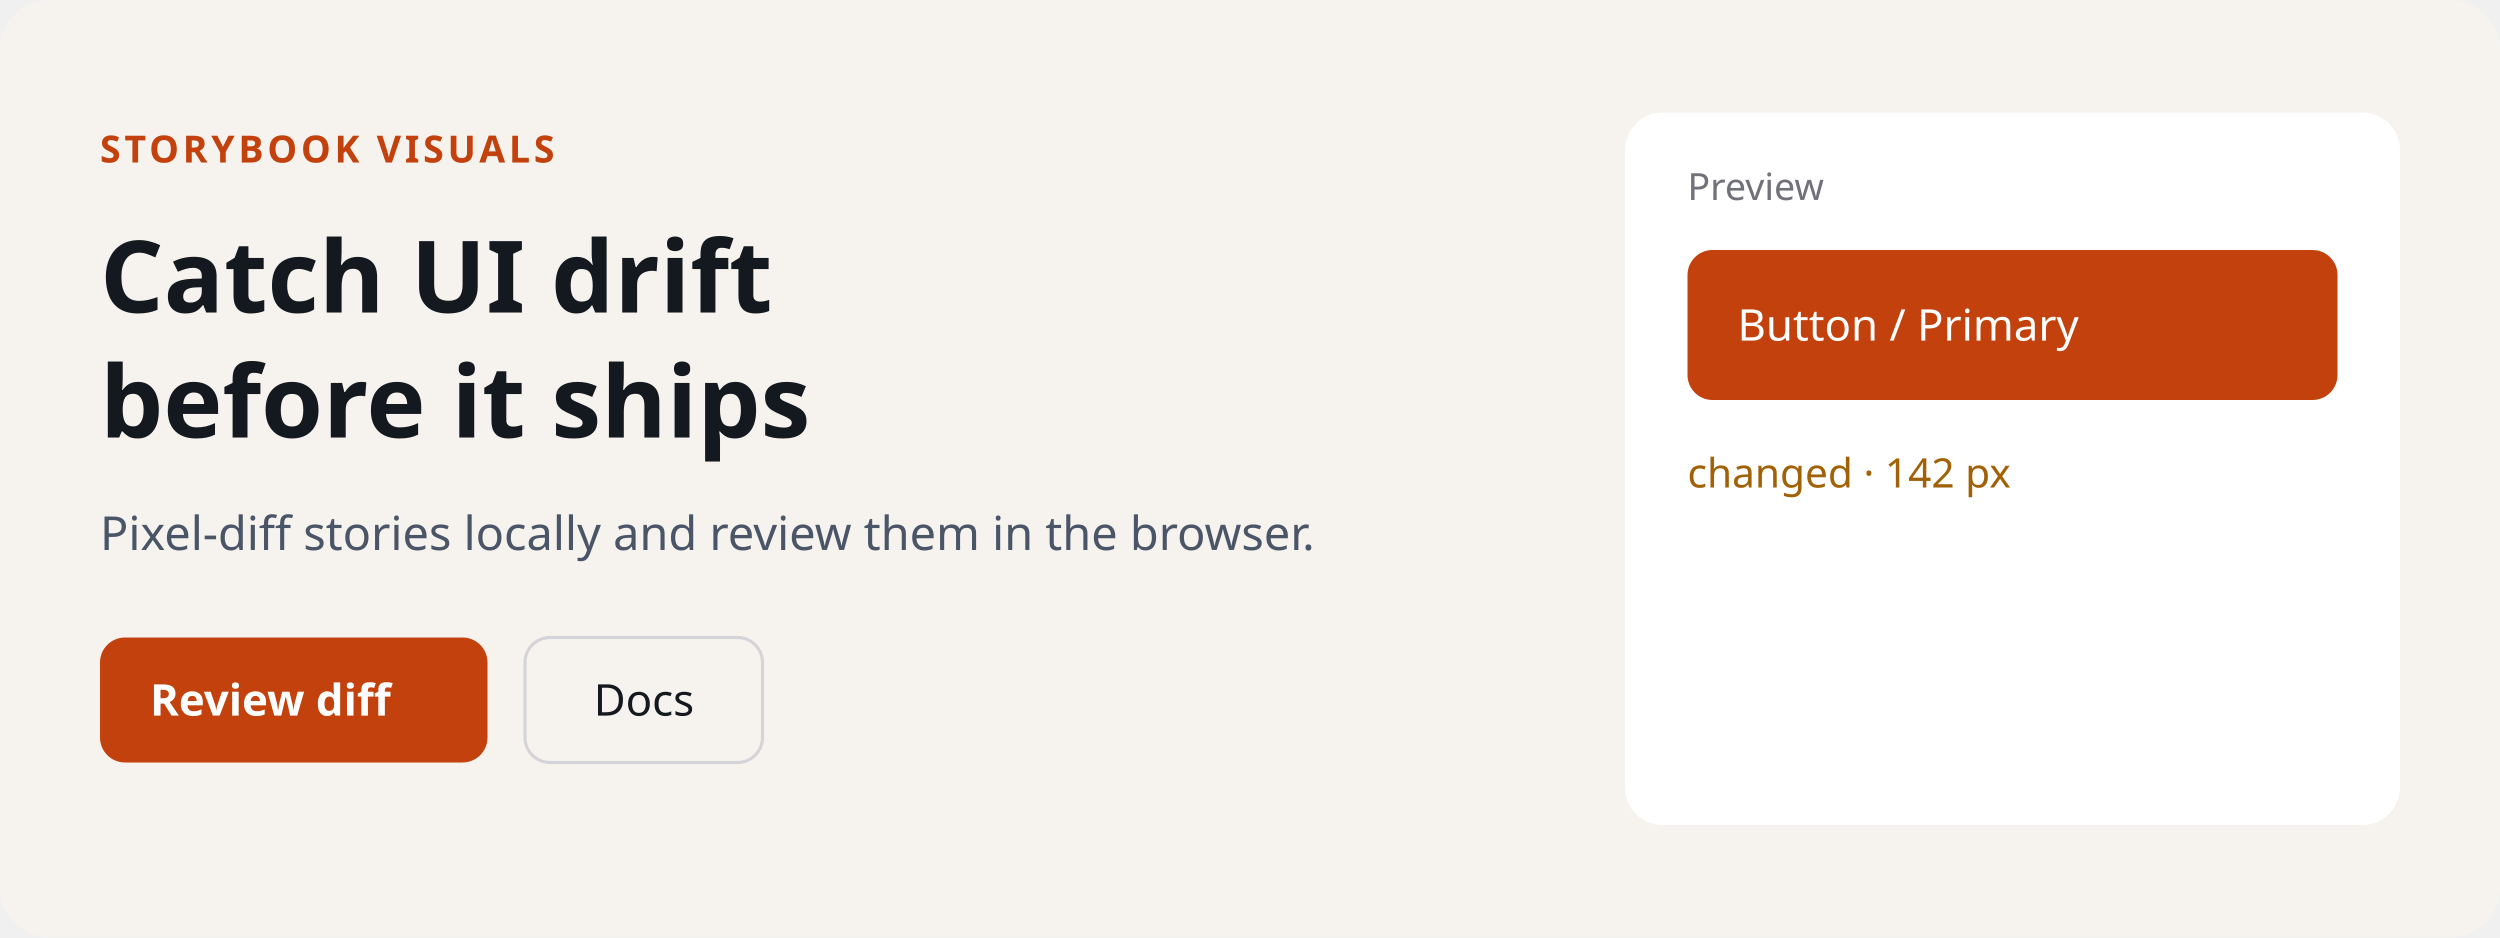
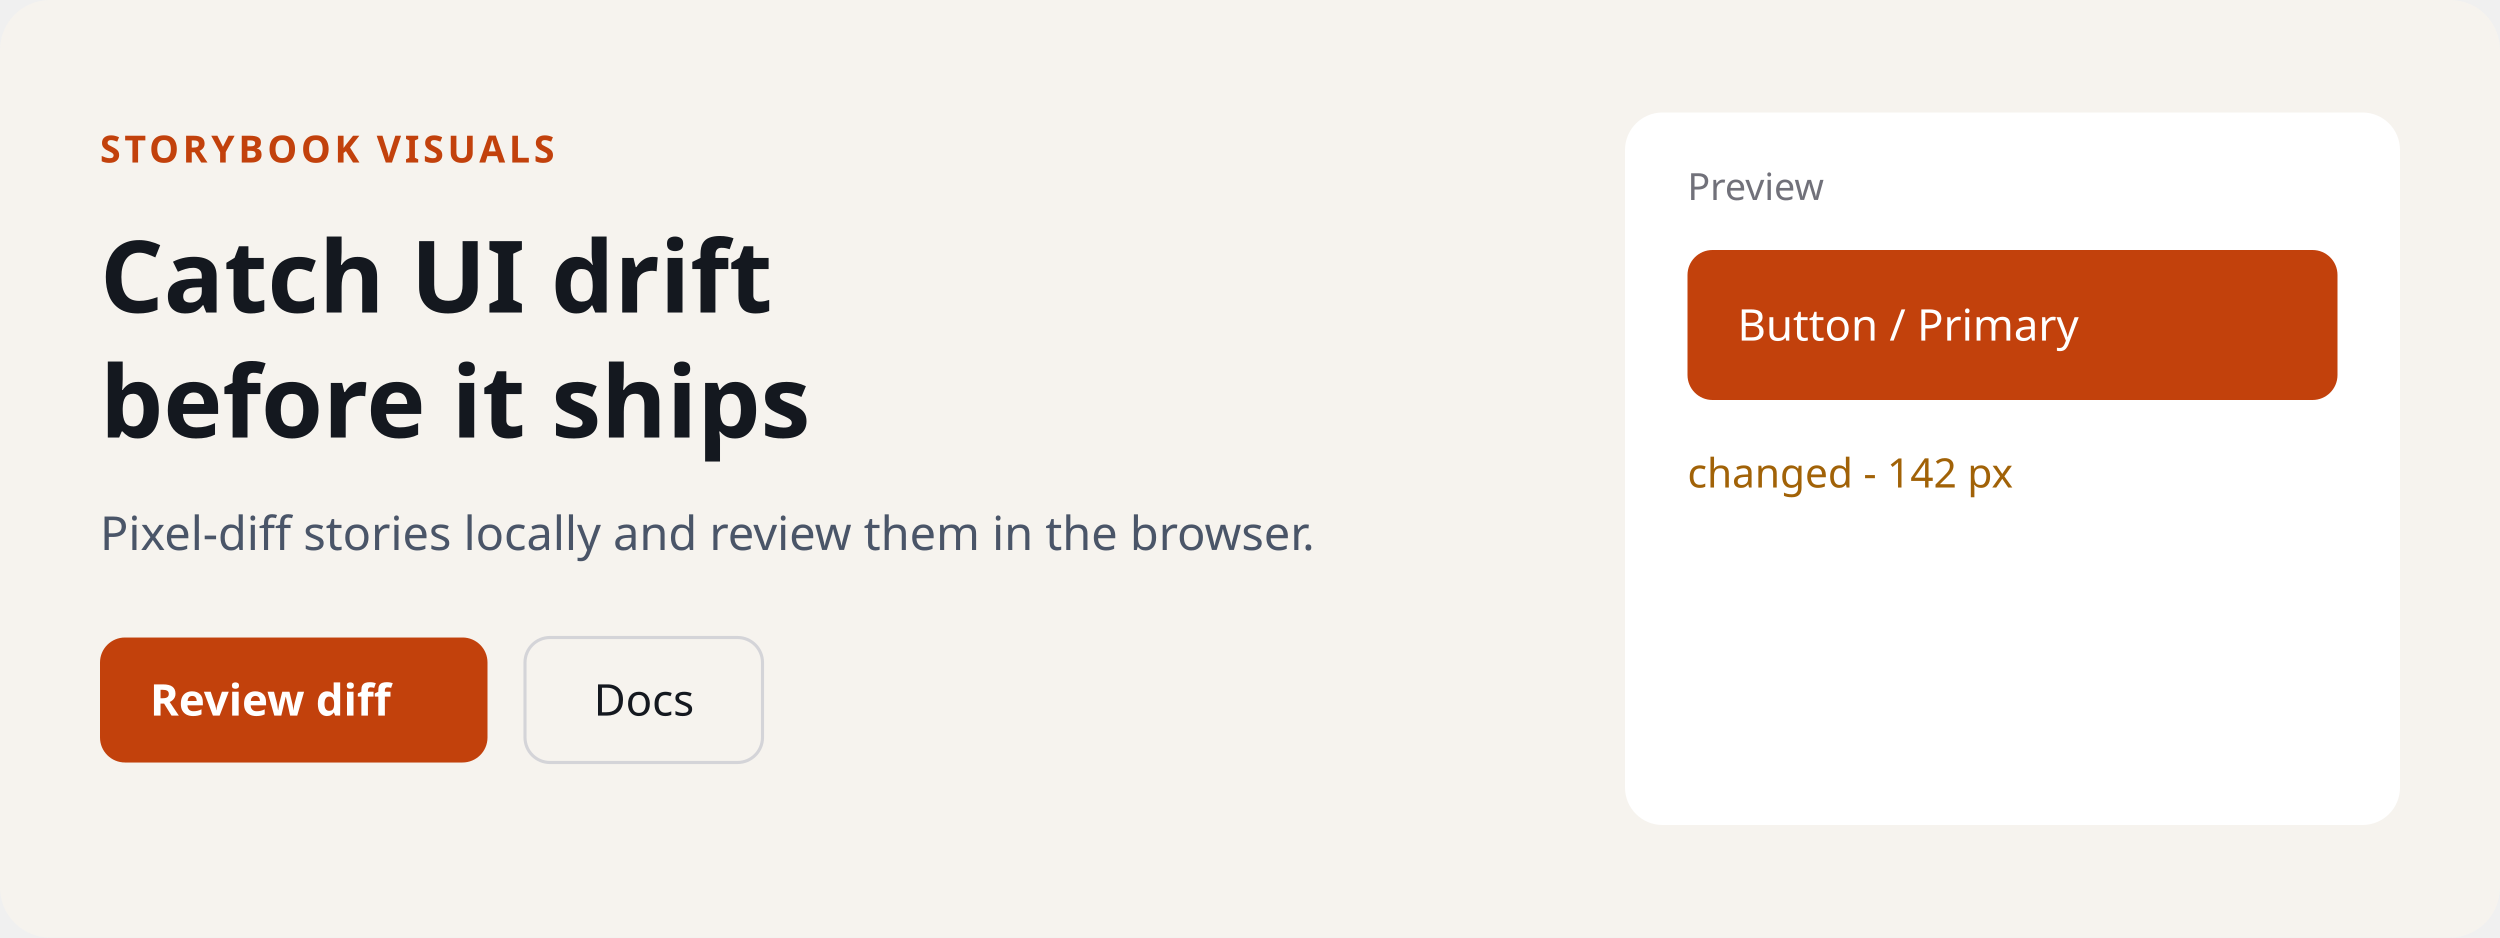
<svg xmlns="http://www.w3.org/2000/svg" width="800" height="300" viewBox="0 0 800 300">
  <rect width="800" height="300" rx="16" fill="#f6f3ee" />
  <text x="32" y="52" fill="#c2410c" font-family="ui-sans-serif,system-ui,sans-serif" font-size="12" font-weight="700" letter-spacing="1.2">STORYBOOK VISUALS</text>
  <text x="32" y="100" fill="#14181f" font-family="ui-sans-serif,system-ui,sans-serif" font-size="32" font-weight="700">Catch UI drift</text>
  <text x="32" y="140" fill="#14181f" font-family="ui-sans-serif,system-ui,sans-serif" font-size="32" font-weight="700">before it ships</text>
  <text x="32" y="176" fill="#4a5568" font-family="ui-sans-serif,system-ui,sans-serif" font-size="15">Pixel-diff stories locally and review them in the browser.</text>
  <rect x="32" y="204" width="124" height="40" rx="8" fill="#c2410c" />
  <text x="48" y="229" fill="#fff" font-family="ui-sans-serif,system-ui,sans-serif" font-size="14" font-weight="600">Review diff</text>
  <rect x="168" y="204" width="76" height="40" rx="8" fill="none" stroke="#d4d4d8" />
  <text x="190" y="229" fill="#14181f" font-family="ui-sans-serif,system-ui,sans-serif" font-size="14">Docs</text>
  <rect x="520" y="36" width="248" height="228" rx="12" fill="#fff" />
  <text x="540" y="64" fill="#71717a" font-family="ui-sans-serif,system-ui,sans-serif" font-size="12">Preview</text>
  <rect x="540" y="80" width="208" height="48" rx="8" fill="#c2410c" />
  <text x="556" y="109" fill="#fff" font-family="ui-sans-serif,system-ui,sans-serif" font-size="14">Button / Primary</text>
-   <text x="540" y="156" fill="#a16207" font-family="ui-sans-serif,system-ui,sans-serif" font-size="13">changed · 142 px</text>
+   <text x="540" y="156" fill="#a16207" font-family="ui-sans-serif,system-ui,sans-serif" font-size="13">changed - 142 px</text>
</svg>
